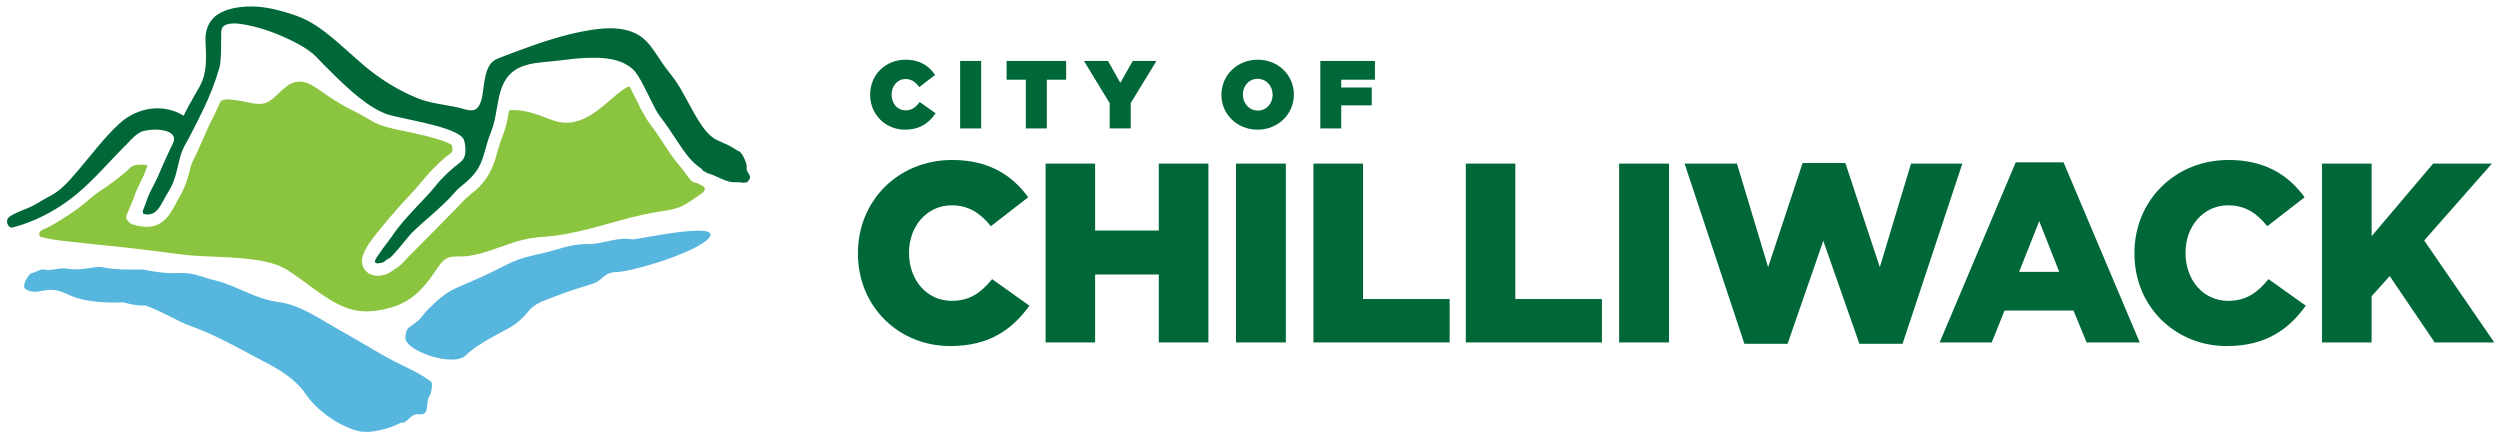
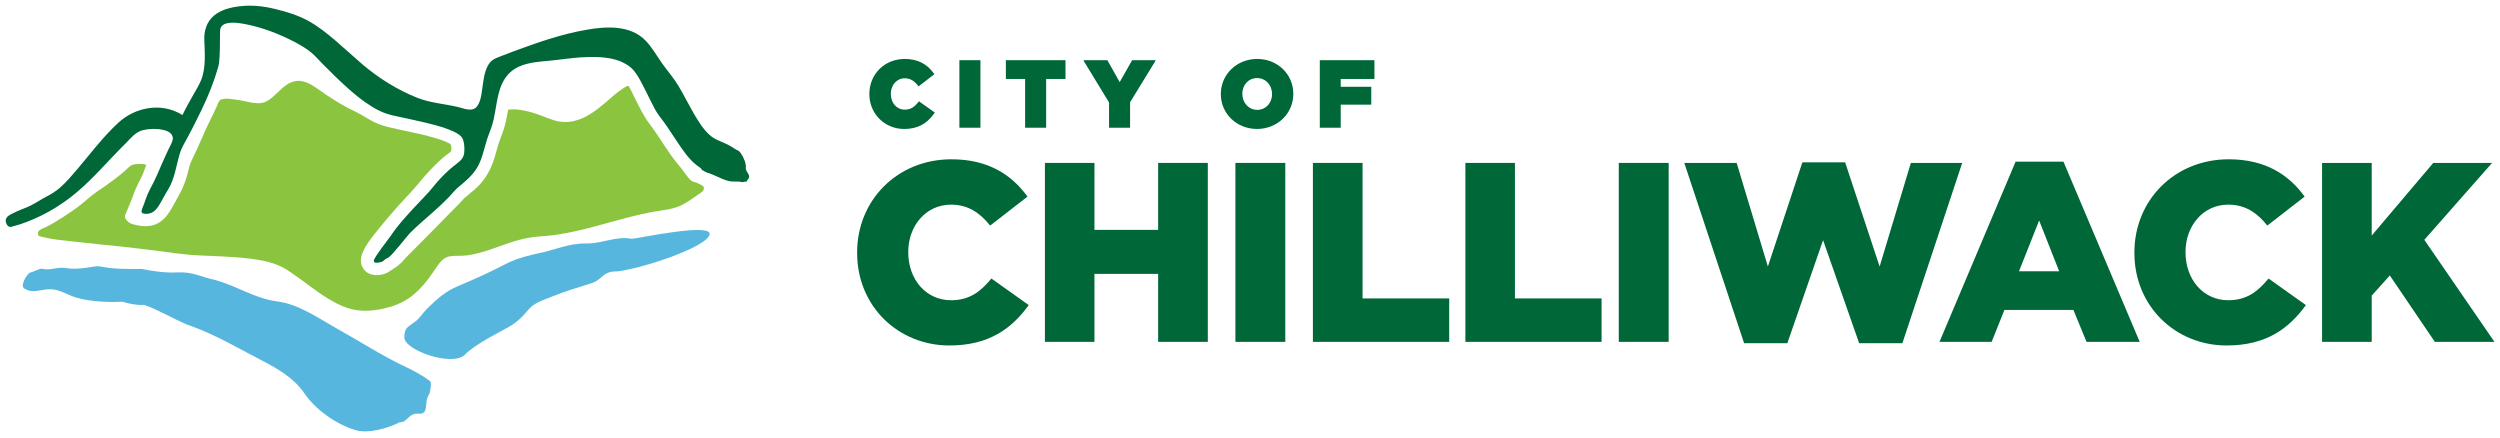
- <svg xmlns="http://www.w3.org/2000/svg" viewBox="35.5 128.5 221.12 38.93" width="884.47" height="155.71">
+ <svg xmlns="http://www.w3.org/2000/svg" viewBox="35.61 128.57 221 38.63" width="884.02" height="154.53">
  <path d="M98.34 149.27C98.46 148.26 92.06 149.64 91.44 149.68C90.17 149.41 88.81 150.1 87.54 150.09C85.73 150.07 84.94 150.63 82.76 151.06C80.06 151.72 80.9 151.85 76.08 153.87C75.01 154.31 74.26 154.97 73.34 155.88C72.96 156.26 72.75 156.66 72.35 156.97C71.56 157.56 71.4 157.51 71.35 158.38C71.33 159.54 75.61 161.01 76.7 159.93C77.64 158.94 80.16 157.74 80.76 157.37C81.3 157.04 81.81 156.57 82.21 156.07C82.79 155.33 83.51 155.15 84.43 154.78C85.54 154.33 86.68 153.98 87.85 153.62C88.94 153.29 88.79 152.55 90.17 152.56C92.27 152.34 98.18 150.41 98.34 149.27Z" fill="#57b6dd" fill-rule="evenodd" />
  <path d="M73.63 162.26C72.86 161.69 72.18 161.34 71.3 160.92C69.29 159.97 67.41 158.73 65.45 157.65C63.86 156.76 61.99 155.44 60.18 155.23C60.11 155.22 60.04 155.2 59.96 155.19C58 154.89 56.5 153.82 54.62 153.32C53.37 153.05 52.63 152.58 51.33 152.65C50.24 152.71 49.18 152.55 48.13 152.34C46.96 152.35 45.77 152.37 44.67 152.16C44.53 152.13 44.35 152.11 44.16 152.1C43.81 152.16 43.45 152.21 43.09 152.26C42.52 152.33 41.95 152.36 41.37 152.26C40.7 152.15 40.05 152.48 39.46 152.35C39.17 152.22 38.57 152.62 38.26 152.67C38 152.77 37.28 153.93 37.83 154.11L37.9 154.15C38.47 154.48 39.17 154.19 39.77 154.15C40.54 154.07 41.12 154.38 41.84 154.69C43.01 155.21 45.06 155.32 46.43 155.24C46.86 155.38 47.32 155.47 47.83 155.52C48 155.53 48.17 155.53 48.35 155.52C49.62 155.96 51.05 156.81 52.09 157.24C52.18 157.27 52.26 157.3 52.34 157.33C53.64 157.79 54.79 158.35 55.93 158.94C56.84 159.42 57.75 159.91 58.73 160.42C60.14 161.15 61.58 161.98 62.49 163.3C63.5 164.8 65.37 166.11 67.07 166.6C68.2 166.93 69.98 166.4 70.93 165.9C71.62 165.95 71.73 165.05 72.59 165.14C73.61 165.24 73.05 164.08 73.55 163.41C73.62 163.32 73.8 162.39 73.63 162.26Z" fill="#57b6dd" fill-rule="evenodd" />
  <path d="M46.86 147.14C47.01 146.78 47.16 146.43 47.3 146.07C47.41 145.76 47.51 145.46 47.65 145.17C47.81 144.82 47.98 144.49 48.15 144.15C48.31 143.83 48.4 143.47 48.54 143.14C48.32 143.06 48.06 143.05 47.83 143.07C47.62 143.08 47.35 143.09 47.17 143.21C46.97 143.35 46.8 143.55 46.61 143.71C46.06 144.18 45.48 144.61 44.89 145.03C44.65 145.19 44.42 145.35 44.18 145.51C43.89 145.71 43.63 145.92 43.36 146.15C42.92 146.54 42.46 146.9 41.98 147.23C41.47 147.58 40.95 147.92 40.41 148.24C40.18 148.37 39.95 148.5 39.71 148.62C39.48 148.74 39.12 148.82 39 149.05C38.93 149.18 38.96 149.32 39.04 149.43C40.21 149.77 41.47 149.84 42.67 149.98C43.81 150.11 44.95 150.23 46.09 150.34C47.25 150.47 48.42 150.6 49.58 150.75C50.81 150.91 52.02 151.1 53.26 151.15C54.48 151.21 55.71 151.24 56.93 151.35C58 151.45 59.1 151.59 60.11 151.98C60.6 152.17 61.04 152.45 61.48 152.76C62.02 153.13 62.55 153.53 63.08 153.92C64.07 154.64 65.09 155.36 66.25 155.77C67.35 156.15 68.44 156.09 69.56 155.84C70.35 155.66 71.11 155.37 71.78 154.91C72.46 154.44 73.02 153.82 73.52 153.16C73.83 152.74 74.11 152.3 74.42 151.88C74.69 151.52 75.03 151.26 75.49 151.21C75.97 151.16 76.45 151.21 76.93 151.14C77.58 151.05 78.21 150.87 78.83 150.67C80.07 150.26 81.29 149.73 82.59 149.55C83.26 149.45 83.93 149.44 84.6 149.35C85.26 149.26 85.91 149.14 86.56 148.99C87.83 148.71 89.08 148.34 90.34 148C91.63 147.65 92.92 147.33 94.24 147.15C94.84 147.06 95.39 146.95 95.93 146.67C96.44 146.41 96.9 146.06 97.37 145.74C97.56 145.61 97.9 145.44 97.82 145.14C97.78 144.97 97.62 144.93 97.48 144.86C97.38 144.81 97.28 144.75 97.18 144.71C96.97 144.65 96.77 144.63 96.62 144.46C96.47 144.28 96.32 144.1 96.18 143.91C95.97 143.6 95.75 143.33 95.51 143.05C94.73 142.12 94.13 141.06 93.44 140.08C93.15 139.66 92.83 139.29 92.58 138.85C92.24 138.28 91.96 137.69 91.66 137.1C91.53 136.83 91.4 136.56 91.26 136.3C91.21 136.2 91.18 136.11 91.06 136.17C90.92 136.24 90.79 136.32 90.66 136.4C90.14 136.75 89.67 137.17 89.2 137.58C88.35 138.3 87.43 139.03 86.33 139.27C85.74 139.41 85.12 139.37 84.55 139.19C83.95 139 83.37 138.73 82.76 138.55C82.3 138.41 81.82 138.3 81.34 138.25C81.12 138.23 80.89 138.23 80.66 138.25C80.57 138.26 80.53 138.23 80.51 138.34C80.5 138.41 80.49 138.48 80.48 138.55C80.45 138.72 80.42 138.89 80.38 139.06C80.26 139.69 80.06 140.27 79.83 140.86C79.63 141.38 79.5 141.93 79.34 142.46C79.05 143.44 78.59 144.32 77.86 145.05C77.66 145.26 77.43 145.45 77.2 145.62C77.02 145.76 76.87 145.94 76.68 146.06C76.49 146.27 76.29 146.49 76.08 146.7C75.82 146.97 75.55 147.24 75.29 147.5C74.34 148.47 73.39 149.44 72.43 150.4C72.19 150.64 71.95 150.88 71.71 151.12C71.45 151.37 71.15 151.76 70.83 152.02C70.59 152.21 70.34 152.34 70.1 152.52C69.62 152.88 68.86 153 68.3 152.78C67.83 152.59 67.52 152.13 67.51 151.63C67.5 151.27 67.63 150.95 67.79 150.63C68.11 150 68.58 149.43 69.03 148.87C69.63 148.12 70.27 147.38 70.91 146.66C71.48 146.03 72.09 145.42 72.63 144.76C73.36 143.87 74.14 143.02 75.04 142.29C75.16 142.2 75.49 142.01 75.51 141.85C75.52 141.69 75.52 141.36 75.39 141.28C74.97 141.04 74.48 140.89 74.02 140.75C72.76 140.38 71.46 140.16 70.18 139.86C69.68 139.74 69.19 139.61 68.72 139.38C68.14 139.1 67.62 138.72 67.03 138.44C66.09 138.01 65.22 137.47 64.36 136.89C63.48 136.3 62.52 135.4 61.39 135.83C60.54 136.15 59.96 137.11 59.17 137.53C58.4 137.94 57.31 137.46 56.48 137.38C56.12 137.34 55.66 137.23 55.31 137.33C55.2 137.36 55.1 137.36 55.02 137.46C54.91 137.6 54.85 137.8 54.78 137.96C54.37 138.87 53.89 139.74 53.51 140.66C53.21 141.36 52.9 142.05 52.56 142.74C52.45 142.96 52.38 143.14 52.33 143.37C52.26 143.64 52.2 143.91 52.12 144.17C51.95 144.75 51.72 145.32 51.41 145.85C50.85 146.8 50.44 147.97 49.34 148.41C48.82 148.61 48.26 148.59 47.73 148.48C47.37 148.4 47.11 148.37 46.85 148.09C46.71 147.94 46.6 147.77 46.68 147.56C46.74 147.42 46.8 147.28 46.86 147.14Z" fill="#8bc53f" fill-rule="evenodd" />
  <path d="M36.61 148.62C36.85 148.56 37.09 148.48 37.34 148.41C39.1 147.84 40.79 146.89 42.25 145.69C43.87 144.35 45.22 142.72 46.71 141.25C47.16 140.79 47.61 140.22 48.26 140.07C48.84 139.94 49.49 139.92 50.06 140.06C50.54 140.16 51.03 140.46 50.85 141.02C50.76 141.3 50.59 141.57 50.47 141.84C50.3 142.21 50.13 142.58 49.96 142.96C49.71 143.51 49.49 144.08 49.22 144.62C48.97 145.11 48.69 145.6 48.51 146.12C48.42 146.41 48.31 146.68 48.2 146.96C48.15 147.08 48.04 147.36 48.24 147.43C48.45 147.5 48.68 147.48 48.89 147.42C49.28 147.3 49.53 146.96 49.73 146.62C49.99 146.18 50.22 145.72 50.49 145.29C51.06 144.34 51.18 143.24 51.49 142.19C51.64 141.67 51.92 141.21 52.18 140.74C52.46 140.22 52.73 139.7 52.99 139.17C53.6 137.97 54.17 136.73 54.6 135.45C54.69 135.18 54.77 134.89 54.86 134.62C54.98 134.29 55 133.93 55.02 133.58C55.06 132.96 55.04 132.33 55.06 131.7C55.07 131.44 55.02 131.1 55.21 130.88C55.33 130.74 55.5 130.67 55.67 130.63C56.21 130.51 56.8 130.61 57.33 130.71C58.82 131 60.29 131.57 61.64 132.27C62.18 132.56 62.73 132.87 63.19 133.27C63.51 133.55 63.79 133.87 64.09 134.18C64.48 134.57 64.87 134.96 65.27 135.35C66.09 136.14 66.93 136.92 67.86 137.58C68.29 137.88 68.72 138.16 69.19 138.38C69.57 138.57 69.96 138.68 70.37 138.78C71.62 139.07 72.88 139.3 74.12 139.64C74.66 139.79 75.2 139.96 75.71 140.2C76.01 140.34 76.4 140.55 76.53 140.88C76.66 141.21 76.68 141.68 76.65 142.03C76.63 142.28 76.54 142.51 76.37 142.7C76.15 142.93 75.89 143.11 75.64 143.31C75.23 143.65 74.84 144.02 74.47 144.42C74.04 144.88 73.67 145.41 73.22 145.86C72.84 146.26 72.47 146.65 72.1 147.05C71.43 147.78 70.75 148.52 70.2 149.35C70.04 149.59 68.69 151.3 68.66 151.59C68.62 151.94 69.2 151.75 69.37 151.71C69.46 151.68 69.55 151.58 69.63 151.52C69.72 151.45 69.81 151.4 69.92 151.35C70.27 151.17 71.6 149.42 71.87 149.15C72.5 148.52 73.2 147.93 73.87 147.34C74.36 146.9 74.84 146.46 75.3 145.98C75.58 145.69 75.83 145.36 76.14 145.1C76.9 144.48 77.61 143.88 78.01 142.96C78.37 142.14 78.51 141.23 78.84 140.4C79.07 139.82 79.24 139.27 79.34 138.66C79.42 138.25 79.48 137.84 79.56 137.43C79.69 136.74 79.88 136.05 80.28 135.46C81.3 133.97 83.21 134.07 84.81 133.87C85.75 133.75 86.69 133.63 87.63 133.61C88.54 133.59 89.49 133.64 90.35 133.95C90.73 134.1 91.1 134.3 91.41 134.57C91.83 134.95 92.11 135.49 92.37 135.98C92.65 136.51 92.91 137.05 93.18 137.59C93.4 138.03 93.62 138.48 93.93 138.87C94.47 139.56 94.93 140.29 95.42 141.02C95.93 141.79 96.48 142.63 97.23 143.2C97.35 143.29 97.51 143.38 97.61 143.5C97.62 143.53 97.65 143.56 97.66 143.58C97.67 143.62 97.75 143.63 97.8 143.66C97.9 143.72 97.97 143.78 98.09 143.82C98.83 144.03 99.24 144.36 99.98 144.56C100.4 144.68 100.79 144.56 101.22 144.67C101.28 144.68 101.47 144.61 101.54 144.63C101.65 144.65 101.64 144.5 101.73 144.42C102.04 144.12 101.59 143.8 101.54 143.5C101.52 143.38 101.56 143.27 101.54 143.15C101.52 143.04 101.49 142.94 101.46 142.83C101.37 142.59 101.26 142.35 101.11 142.13C100.9 141.82 100.87 141.93 100.56 141.72C100.21 141.48 99.82 141.28 99.42 141.12C99.09 140.97 98.75 140.84 98.47 140.61C97.82 140.08 97.36 139.32 96.94 138.6C96.48 137.8 96.06 136.97 95.59 136.17C95.17 135.46 94.63 134.86 94.16 134.2C93.68 133.52 93.27 132.78 92.7 132.18C91.36 130.77 89.22 130.89 87.46 131.2C85.24 131.58 83.08 132.34 80.98 133.12C80.67 133.24 80.37 133.35 80.06 133.47C79.8 133.58 79.51 133.67 79.26 133.81C79.02 133.95 78.84 134.17 78.72 134.41C78.42 134.98 78.35 135.65 78.26 136.28C78.18 136.82 78.13 137.47 77.81 137.93C77.4 138.52 76.65 138.16 76.1 138.03C74.91 137.75 73.65 137.67 72.51 137.22C70.73 136.51 69.1 135.49 67.64 134.25C66.82 133.55 66.03 132.81 65.21 132.11C64.46 131.48 63.68 130.85 62.8 130.38C61.91 129.9 60.9 129.6 59.92 129.36C58.9 129.11 57.89 129 56.84 129.12C56.02 129.21 55.15 129.42 54.51 129.96C53.88 130.5 53.64 131.29 53.67 132.09C53.71 133.26 53.83 134.56 53.38 135.67C53.21 136.08 52.98 136.46 52.76 136.84C52.4 137.46 52.05 138.09 51.74 138.74C49.93 137.6 47.6 138.01 46.07 139.42C44.73 140.65 43.62 142.14 42.44 143.53C41.95 144.1 41.46 144.69 40.88 145.19C40.53 145.48 40.16 145.72 39.75 145.93C39.27 146.18 38.82 146.48 38.34 146.73C37.8 147 37.23 147.16 36.7 147.45C36.51 147.55 36.28 147.65 36.17 147.85C36 148.13 36.24 148.72 36.61 148.62Z" fill="#006838" fill-rule="evenodd" />
  <path d="M115.54 139.97C113.81 139.97 112.46 138.62 112.46 136.89C112.46 135.11 113.81 133.78 115.6 133.78C116.69 133.78 117.54 134.2 118.13 135.02L118.21 135.13L118.1 135.21L116.91 136.13L116.81 136.21L116.73 136.1C116.38 135.68 116.04 135.49 115.59 135.49C114.89 135.49 114.36 136.08 114.36 136.86C114.36 137.68 114.88 138.26 115.59 138.26C116.13 138.26 116.44 138.02 116.77 137.62L116.85 137.52L116.95 137.6L118.14 138.44L118.25 138.52L118.17 138.63C117.51 139.55 116.67 139.97 115.54 139.97Z" fill="#006838" fill-rule="evenodd" />
  <path d="M122.28 139.86L122.15 139.86L120.56 139.86L120.42 139.86L120.42 139.72L120.42 134.03L120.42 133.89L120.56 133.89L122.15 133.89L122.28 133.89L122.28 134.03L122.28 139.72L122.28 139.86Z" fill="#006838" fill-rule="evenodd" />
  <path d="M128.09 139.86L127.95 139.86L126.37 139.86L126.23 139.86L126.23 139.72L126.23 135.55L124.66 135.55L124.53 135.55L124.53 135.41L124.53 134.03L124.53 133.89L124.66 133.89L129.66 133.89L129.8 133.89L129.8 134.03L129.8 135.41L129.8 135.55L129.66 135.55L128.09 135.55L128.09 139.72L128.09 139.86Z" fill="#006838" fill-rule="evenodd" />
  <path d="M135.51 139.86L135.37 139.86L133.79 139.86L133.65 139.86L133.65 139.72L133.65 137.63L131.5 134.1L131.38 133.89L131.62 133.89L133.42 133.89L133.5 133.89L133.54 133.96L134.59 135.83L135.65 133.96L135.69 133.89L135.77 133.89L137.54 133.89L137.78 133.89L137.66 134.1L135.51 137.61L135.51 139.72L135.51 139.86Z" fill="#006838" fill-rule="evenodd" />
  <path d="M146.73 139.97C144.94 139.97 143.53 138.62 143.53 136.89C143.53 135.14 144.94 133.78 146.75 133.78C148.54 133.78 149.94 135.13 149.94 136.86C149.94 138.61 148.53 139.97 146.73 139.97ZM146.73 135.47C145.99 135.47 145.43 136.07 145.43 136.86C145.43 137.66 146 138.28 146.75 138.28C147.5 138.28 148.06 137.68 148.06 136.89C148.06 136.08 147.49 135.47 146.73 135.47Z" fill="#006838" fill-rule="evenodd" />
  <path d="M154.13 139.86L154 139.86L152.42 139.86L152.28 139.86L152.28 139.72L152.28 134.03L152.28 133.89L152.42 133.89L156.98 133.89L157.11 133.89L157.11 134.03L157.11 135.41L157.11 135.55L156.98 135.55L154.13 135.55L154.13 136.24L156.69 136.24L156.83 136.24L156.83 136.38L156.83 137.69L156.83 137.82L156.69 137.82L154.13 137.82L154.13 139.72L154.13 139.86Z" fill="#006838" fill-rule="evenodd" />
  <path d="M111.38 150.93L111.38 150.88C111.38 146.27 114.93 142.65 119.72 142.65C122.96 142.65 125.04 144.01 126.44 145.95L123.14 148.51C122.23 147.38 121.19 146.66 119.68 146.66C117.46 146.66 115.9 148.53 115.9 150.84L115.9 150.88C115.9 153.26 117.46 155.11 119.68 155.11C121.33 155.11 122.3 154.34 123.25 153.19L126.55 155.54C125.06 157.6 123.05 159.11 119.54 159.11C115.02 159.11 111.38 155.65 111.38 150.93Z" fill="#006838" fill-rule="evenodd" />
  <path d="M127.98 142.97L132.36 142.97L132.36 148.89L137.99 148.89L137.99 142.97L142.38 142.97L142.38 158.79L137.99 158.79L137.99 152.78L132.36 152.78L132.36 158.79L127.98 158.79L127.98 142.97Z" fill="#006838" fill-rule="evenodd" />
  <path d="M144.82 142.97H149.23V158.79H144.82Z" fill="#006838" fill-rule="evenodd" />
  <path d="M151.67 142.97L156.06 142.97L156.06 154.95L163.72 154.95L163.72 158.79L151.67 158.79L151.67 142.97Z" fill="#006838" fill-rule="evenodd" />
  <path d="M165.15 142.97L169.53 142.97L169.53 154.95L177.19 154.95L177.19 158.79L165.15 158.79L165.15 142.97Z" fill="#006838" fill-rule="evenodd" />
  <path d="M178.71 142.97H183.12V158.79H178.71Z" fill="#006838" fill-rule="evenodd" />
  <path d="M184.5 142.97L189.13 142.97L191.89 152.13L194.94 142.92L198.72 142.92L201.77 152.13L204.53 142.97L209.07 142.97L203.78 158.91L199.96 158.91L196.77 149.8L193.61 158.91L189.79 158.91L184.5 142.97Z" fill="#006838" fill-rule="evenodd" />
  <path d="M217.64 152.55L215.87 148.06L214.09 152.55L217.64 152.55ZM213.79 142.86L218.02 142.86L224.76 158.79L220.06 158.79L218.9 155.97L212.8 155.97L211.67 158.79L207.06 158.79L213.79 142.86Z" fill="#006838" fill-rule="evenodd" />
  <path d="M224.29 150.93L224.29 150.88C224.29 146.27 227.84 142.65 232.63 142.65C235.86 142.65 237.94 144.01 239.34 145.95L236.04 148.51C235.14 147.38 234.1 146.66 232.58 146.66C230.37 146.66 228.81 148.53 228.81 150.84L228.81 150.88C228.81 153.26 230.37 155.11 232.58 155.11C234.23 155.11 235.2 154.34 236.15 153.19L239.45 155.54C237.96 157.6 235.95 159.11 232.45 159.11C227.93 159.11 224.29 155.65 224.29 150.93Z" fill="#006838" fill-rule="evenodd" />
  <path d="M240.88 142.97L245.27 142.97L245.27 149.39L250.71 142.97L255.91 142.97L249.92 149.77L256.12 158.79L250.85 158.79L246.87 152.92L245.27 154.7L245.27 158.79L240.88 158.79L240.88 142.97Z" fill="#006838" fill-rule="evenodd" />
</svg>
